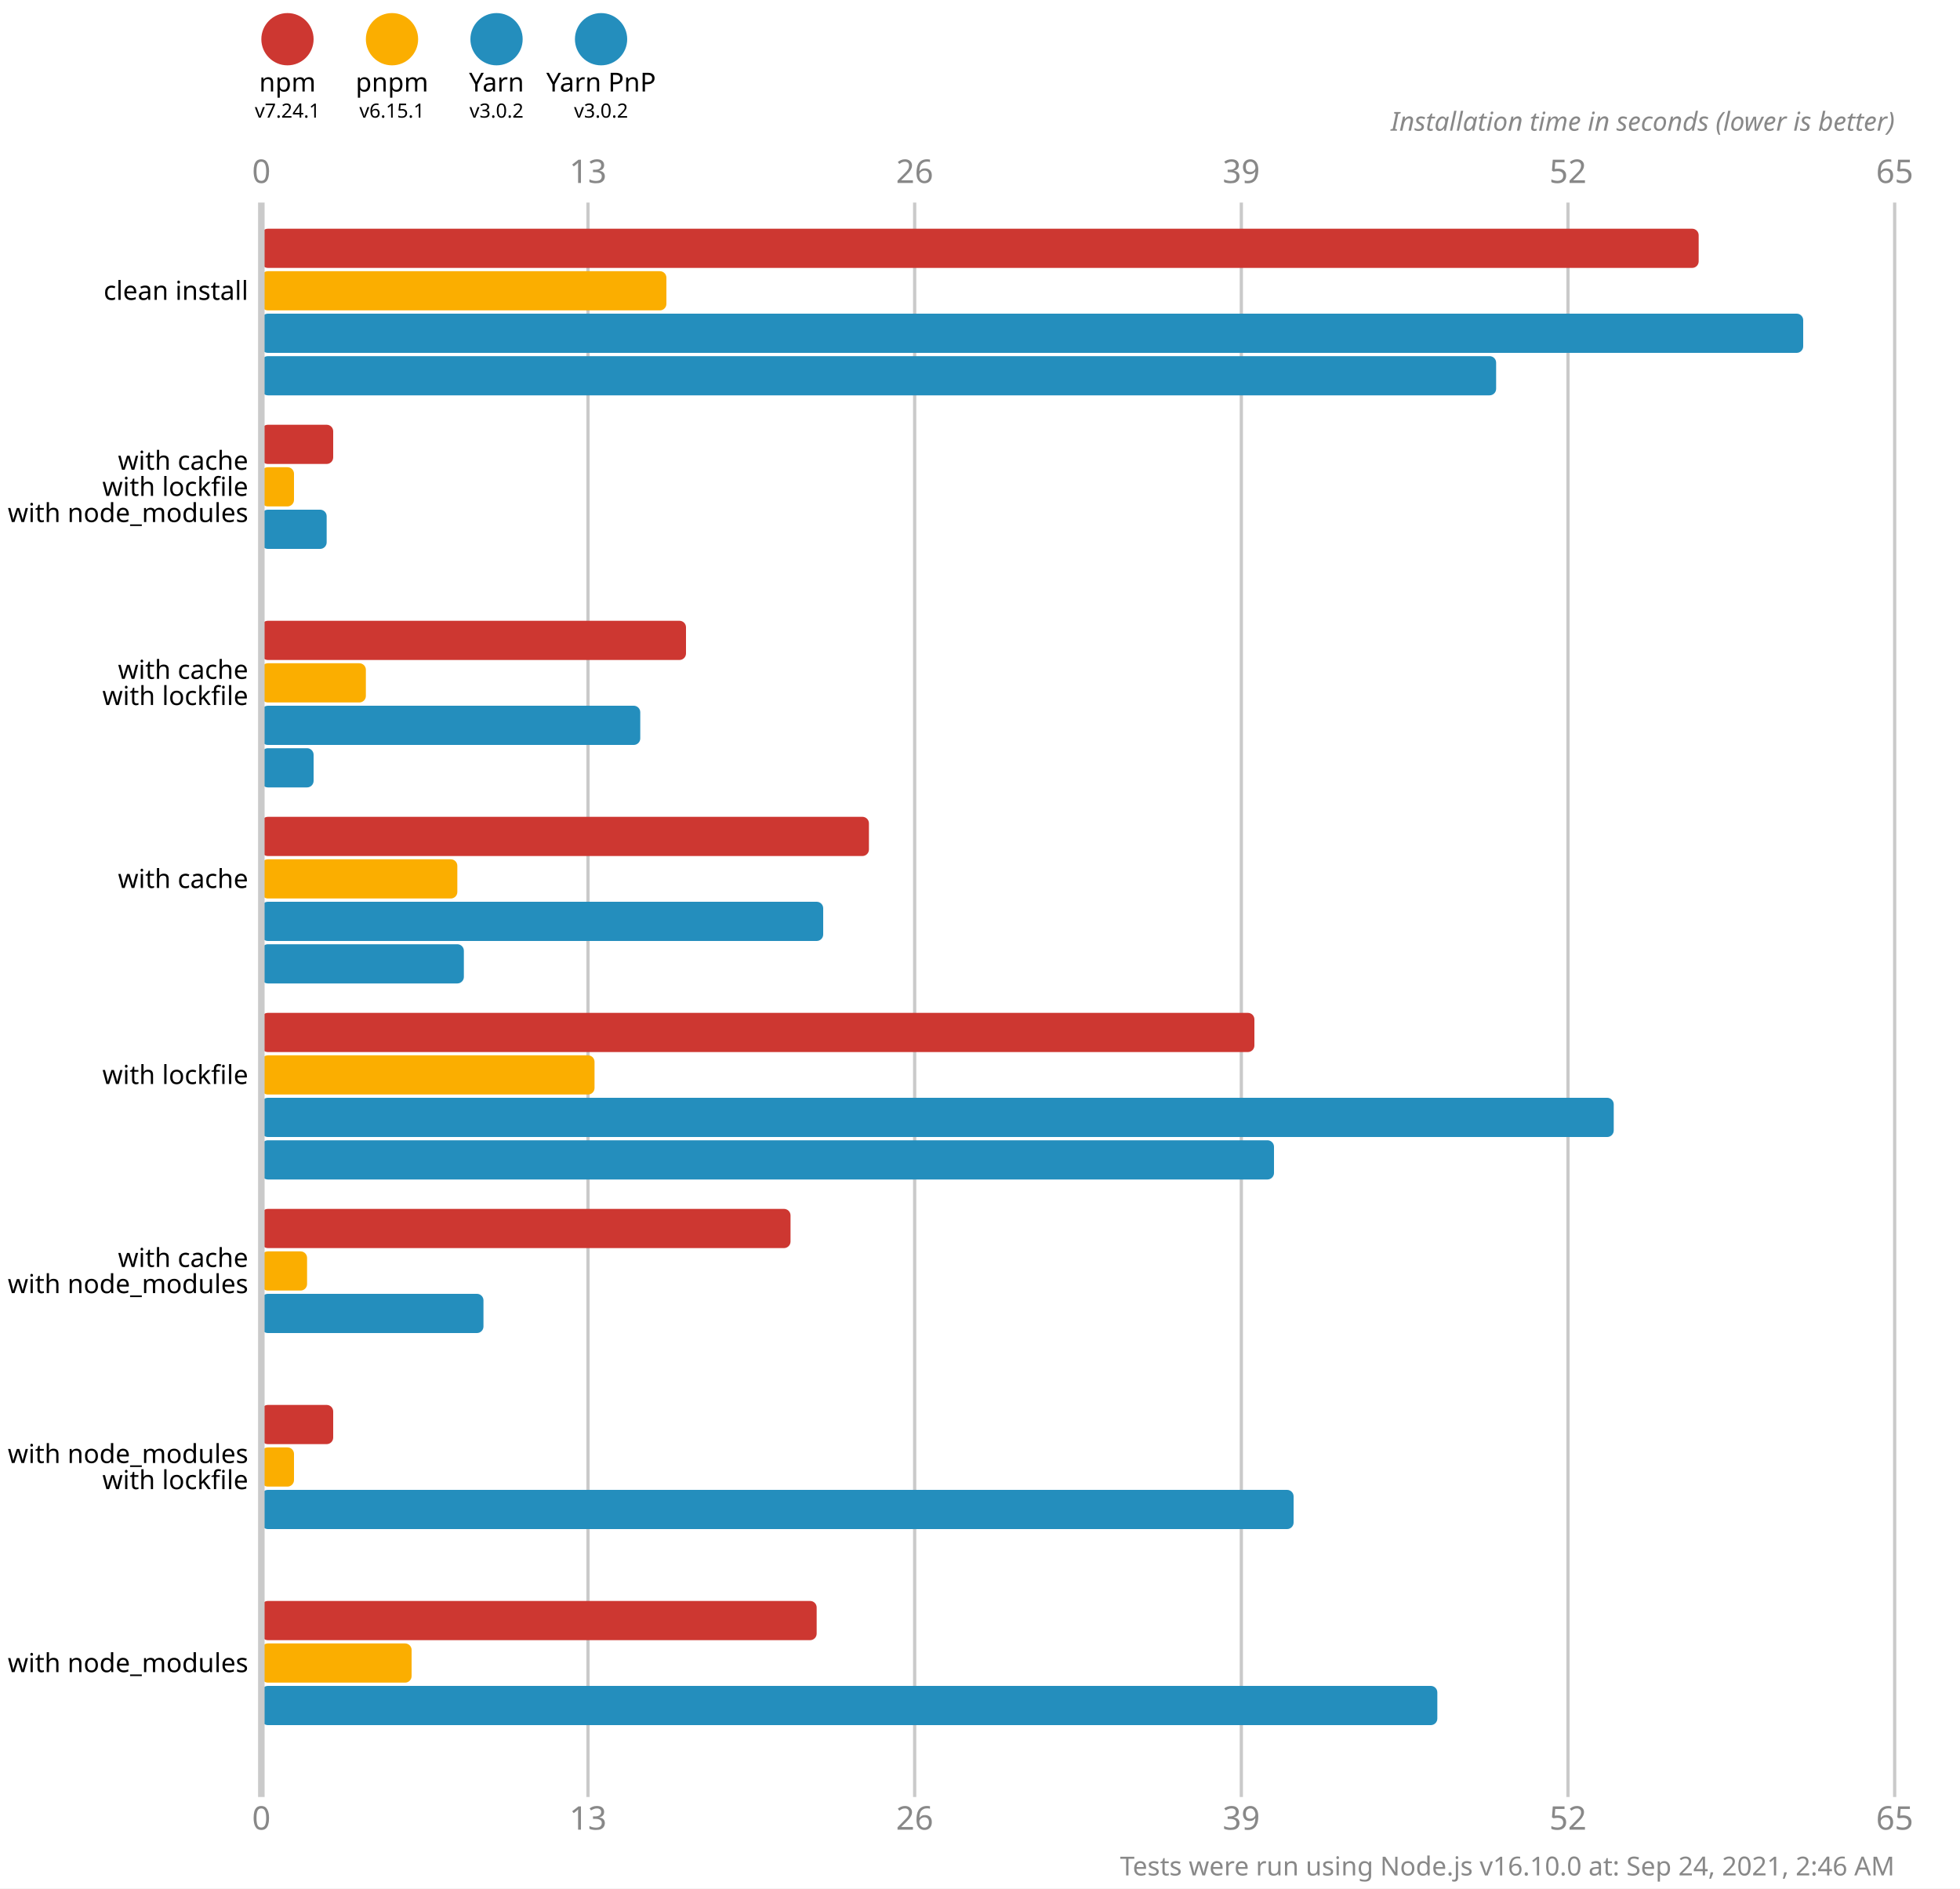
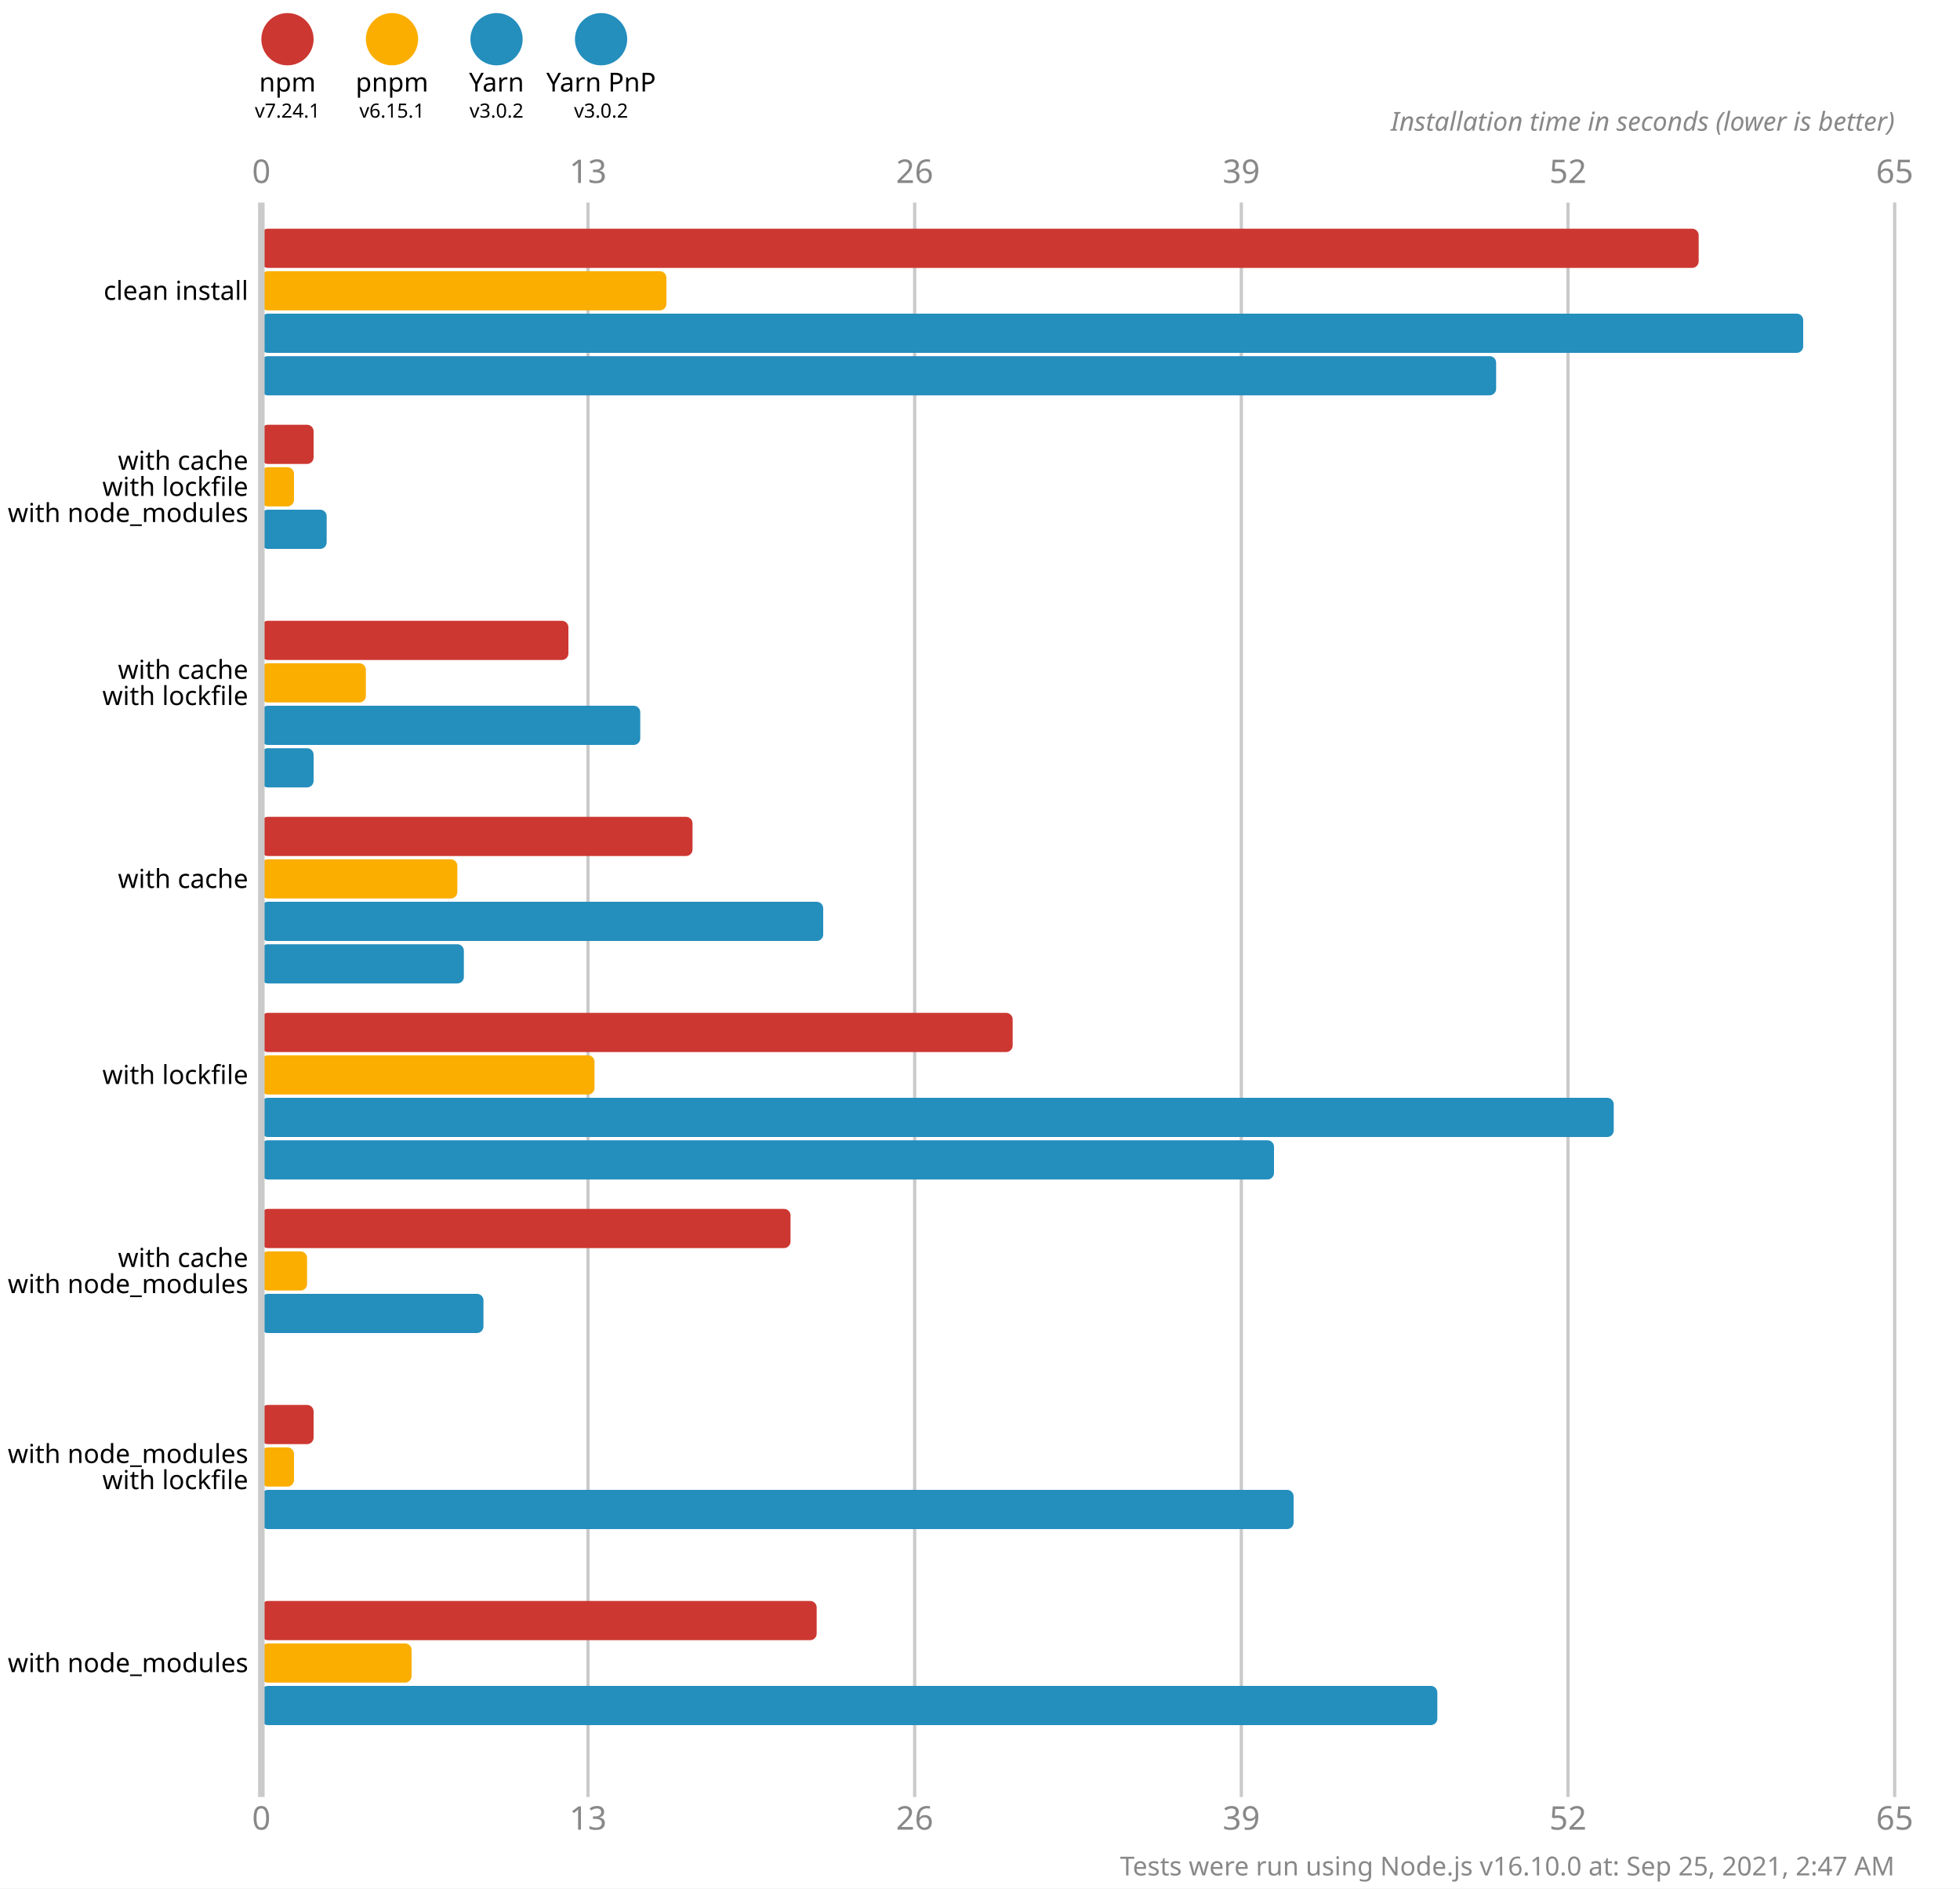
<svg xmlns="http://www.w3.org/2000/svg" version="1.1" viewBox="0 0 300 289">
  <style>
    .font { font-family: sans-serif; }
    .s3 { font-size: 3px; }
    .s4 { font-size: 4px; }
    .s5 { font-size: 5px; }
    .line { stroke: #cacaca; }
    .width { stroke-width: 0.5; }
    .text { fill: #888; }
  </style>
  <rect x="0" y="0" width="300" height="289" fill="#fff" />
  <circle cx="44" cy="6" r="4" fill="#cd3731" />
  <text x="44" y="14" class="font s4" text-anchor="middle">npm</text>
  <text x="44" y="18" class="font s3" text-anchor="middle">v7.24.1</text>
  <circle cx="60" cy="6" r="4" fill="#fbae00" />
  <text x="60" y="14" class="font s4" text-anchor="middle">pnpm</text>
  <text x="60" y="18" class="font s3" text-anchor="middle">v6.15.1</text>
  <circle cx="76" cy="6" r="4" fill="#248ebd" />
  <text x="76" y="14" class="font s4" text-anchor="middle">Yarn</text>
  <text x="76" y="18" class="font s3" text-anchor="middle">v3.0.2</text>
  <circle cx="92" cy="6" r="4" fill="#248ebd" />
  <text x="92" y="14" class="font s4" text-anchor="middle">Yarn PnP</text>
  <text x="92" y="18" class="font s3" text-anchor="middle">v3.0.2</text>
  <text x="40" y="28" class="font s5 text" text-anchor="middle">0</text>
  <text x="40" y="280" class="font s5 text" text-anchor="middle">0</text>
  <line x1="90" y1="31" x2="90" y2="275" class="line width" />
  <text x="90" y="28" class="font s5 text" text-anchor="middle">13</text>
  <text x="90" y="280" class="font s5 text" text-anchor="middle">13</text>
  <line x1="140" y1="31" x2="140" y2="275" class="line width" />
  <text x="140" y="28" class="font s5 text" text-anchor="middle">26</text>
  <text x="140" y="280" class="font s5 text" text-anchor="middle">26</text>
  <line x1="190" y1="31" x2="190" y2="275" class="line width" />
  <text x="190" y="28" class="font s5 text" text-anchor="middle">39</text>
  <text x="190" y="280" class="font s5 text" text-anchor="middle">39</text>
  <line x1="240" y1="31" x2="240" y2="275" class="line width" />
  <text x="240" y="28" class="font s5 text" text-anchor="middle">52</text>
  <text x="240" y="280" class="font s5 text" text-anchor="middle">52</text>
  <line x1="290" y1="31" x2="290" y2="275" class="line width" />
  <text x="290" y="28" class="font s5 text" text-anchor="middle">65</text>
  <text x="290" y="280" class="font s5 text" text-anchor="middle">65</text>
  <text x="290" y="20" class="font s4 text" font-style="italic" text-anchor="end">Installation time in seconds (lower is better)</text>
  <rect x="40" y="35" width="220" height="6" fill="#cd3731" rx="1" ry="1" />
  <rect x="40" y="41.5" width="62" height="6" fill="#fbae00" rx="1" ry="1" />
  <rect x="40" y="48" width="236" height="6" fill="#248ebd" rx="1" ry="1" />
  <rect x="40" y="54.5" width="189" height="6" fill="#248ebd" rx="1" ry="1" />
-   <rect x="40" y="65" width="11" height="6" fill="#cd3731" rx="1" ry="1" />
+   <rect x="40" y="65" width="8" height="6" fill="#cd3731" rx="1" ry="1" />
  <rect x="40" y="71.5" width="5" height="6" fill="#fbae00" rx="1" ry="1" />
  <rect x="40" y="78" width="10" height="6" fill="#248ebd" rx="1" ry="1" />
  <rect x="40" y="84.5" width="0" height="6" fill="#248ebd" rx="1" ry="1" />
-   <rect x="40" y="95" width="65" height="6" fill="#cd3731" rx="1" ry="1" />
+   <rect x="40" y="95" width="47" height="6" fill="#cd3731" rx="1" ry="1" />
  <rect x="40" y="101.5" width="16" height="6" fill="#fbae00" rx="1" ry="1" />
  <rect x="40" y="108" width="58" height="6" fill="#248ebd" rx="1" ry="1" />
  <rect x="40" y="114.5" width="8" height="6" fill="#248ebd" rx="1" ry="1" />
-   <rect x="40" y="125" width="93" height="6" fill="#cd3731" rx="1" ry="1" />
+   <rect x="40" y="125" width="66" height="6" fill="#cd3731" rx="1" ry="1" />
  <rect x="40" y="131.5" width="30" height="6" fill="#fbae00" rx="1" ry="1" />
  <rect x="40" y="138" width="86" height="6" fill="#248ebd" rx="1" ry="1" />
  <rect x="40" y="144.5" width="31" height="6" fill="#248ebd" rx="1" ry="1" />
-   <rect x="40" y="155" width="152" height="6" fill="#cd3731" rx="1" ry="1" />
+   <rect x="40" y="155" width="115" height="6" fill="#cd3731" rx="1" ry="1" />
  <rect x="40" y="161.5" width="51" height="6" fill="#fbae00" rx="1" ry="1" />
  <rect x="40" y="168" width="207" height="6" fill="#248ebd" rx="1" ry="1" />
  <rect x="40" y="174.5" width="155" height="6" fill="#248ebd" rx="1" ry="1" />
  <rect x="40" y="185" width="81" height="6" fill="#cd3731" rx="1" ry="1" />
  <rect x="40" y="191.5" width="7" height="6" fill="#fbae00" rx="1" ry="1" />
  <rect x="40" y="198" width="34" height="6" fill="#248ebd" rx="1" ry="1" />
  <rect x="40" y="204.5" width="0" height="6" fill="#248ebd" rx="1" ry="1" />
-   <rect x="40" y="215" width="11" height="6" fill="#cd3731" rx="1" ry="1" />
+   <rect x="40" y="215" width="8" height="6" fill="#cd3731" rx="1" ry="1" />
  <rect x="40" y="221.5" width="5" height="6" fill="#fbae00" rx="1" ry="1" />
  <rect x="40" y="228" width="158" height="6" fill="#248ebd" rx="1" ry="1" />
  <rect x="40" y="234.5" width="0" height="6" fill="#248ebd" rx="1" ry="1" />
  <rect x="40" y="245" width="85" height="6" fill="#cd3731" rx="1" ry="1" />
  <rect x="40" y="251.5" width="23" height="6" fill="#fbae00" rx="1" ry="1" />
  <rect x="40" y="258" width="180" height="6" fill="#248ebd" rx="1" ry="1" />
  <rect x="40" y="264.5" width="0" height="6" fill="#248ebd" rx="1" ry="1" />
  <line x1="40" y1="31" x2="40" y2="275" class="line" />
  <text x="38" y="44.5" class="font s4" dominant-baseline="middle" text-anchor="end">clean install</text>
  <text x="38" y="70.5" class="font s4" dominant-baseline="middle" text-anchor="end">with cache</text>
  <text x="38" y="74.5" class="font s4" dominant-baseline="middle" text-anchor="end">with lockfile</text>
  <text x="38" y="78.5" class="font s4" dominant-baseline="middle" text-anchor="end">with node_modules</text>
  <text x="38" y="102.5" class="font s4" dominant-baseline="middle" text-anchor="end">with cache</text>
  <text x="38" y="106.5" class="font s4" dominant-baseline="middle" text-anchor="end">with lockfile</text>
  <text x="38" y="134.5" class="font s4" dominant-baseline="middle" text-anchor="end">with cache</text>
  <text x="38" y="164.5" class="font s4" dominant-baseline="middle" text-anchor="end">with lockfile</text>
  <text x="38" y="192.5" class="font s4" dominant-baseline="middle" text-anchor="end">with cache</text>
  <text x="38" y="196.5" class="font s4" dominant-baseline="middle" text-anchor="end">with node_modules</text>
  <text x="38" y="222.5" class="font s4" dominant-baseline="middle" text-anchor="end">with node_modules</text>
  <text x="38" y="226.5" class="font s4" dominant-baseline="middle" text-anchor="end">with lockfile</text>
  <text x="38" y="254.5" class="font s4" dominant-baseline="middle" text-anchor="end">with node_modules</text>
-   <text x="290" y="287" class="font s4 text" text-anchor="end">Tests were run using Node.js v16.10.0 at: Sep 24, 2021, 2:46 AM</text>
+   <text x="290" y="287" class="font s4 text" text-anchor="end">Tests were run using Node.js v16.10.0 at: Sep 25, 2021, 2:47 AM</text>
</svg>
